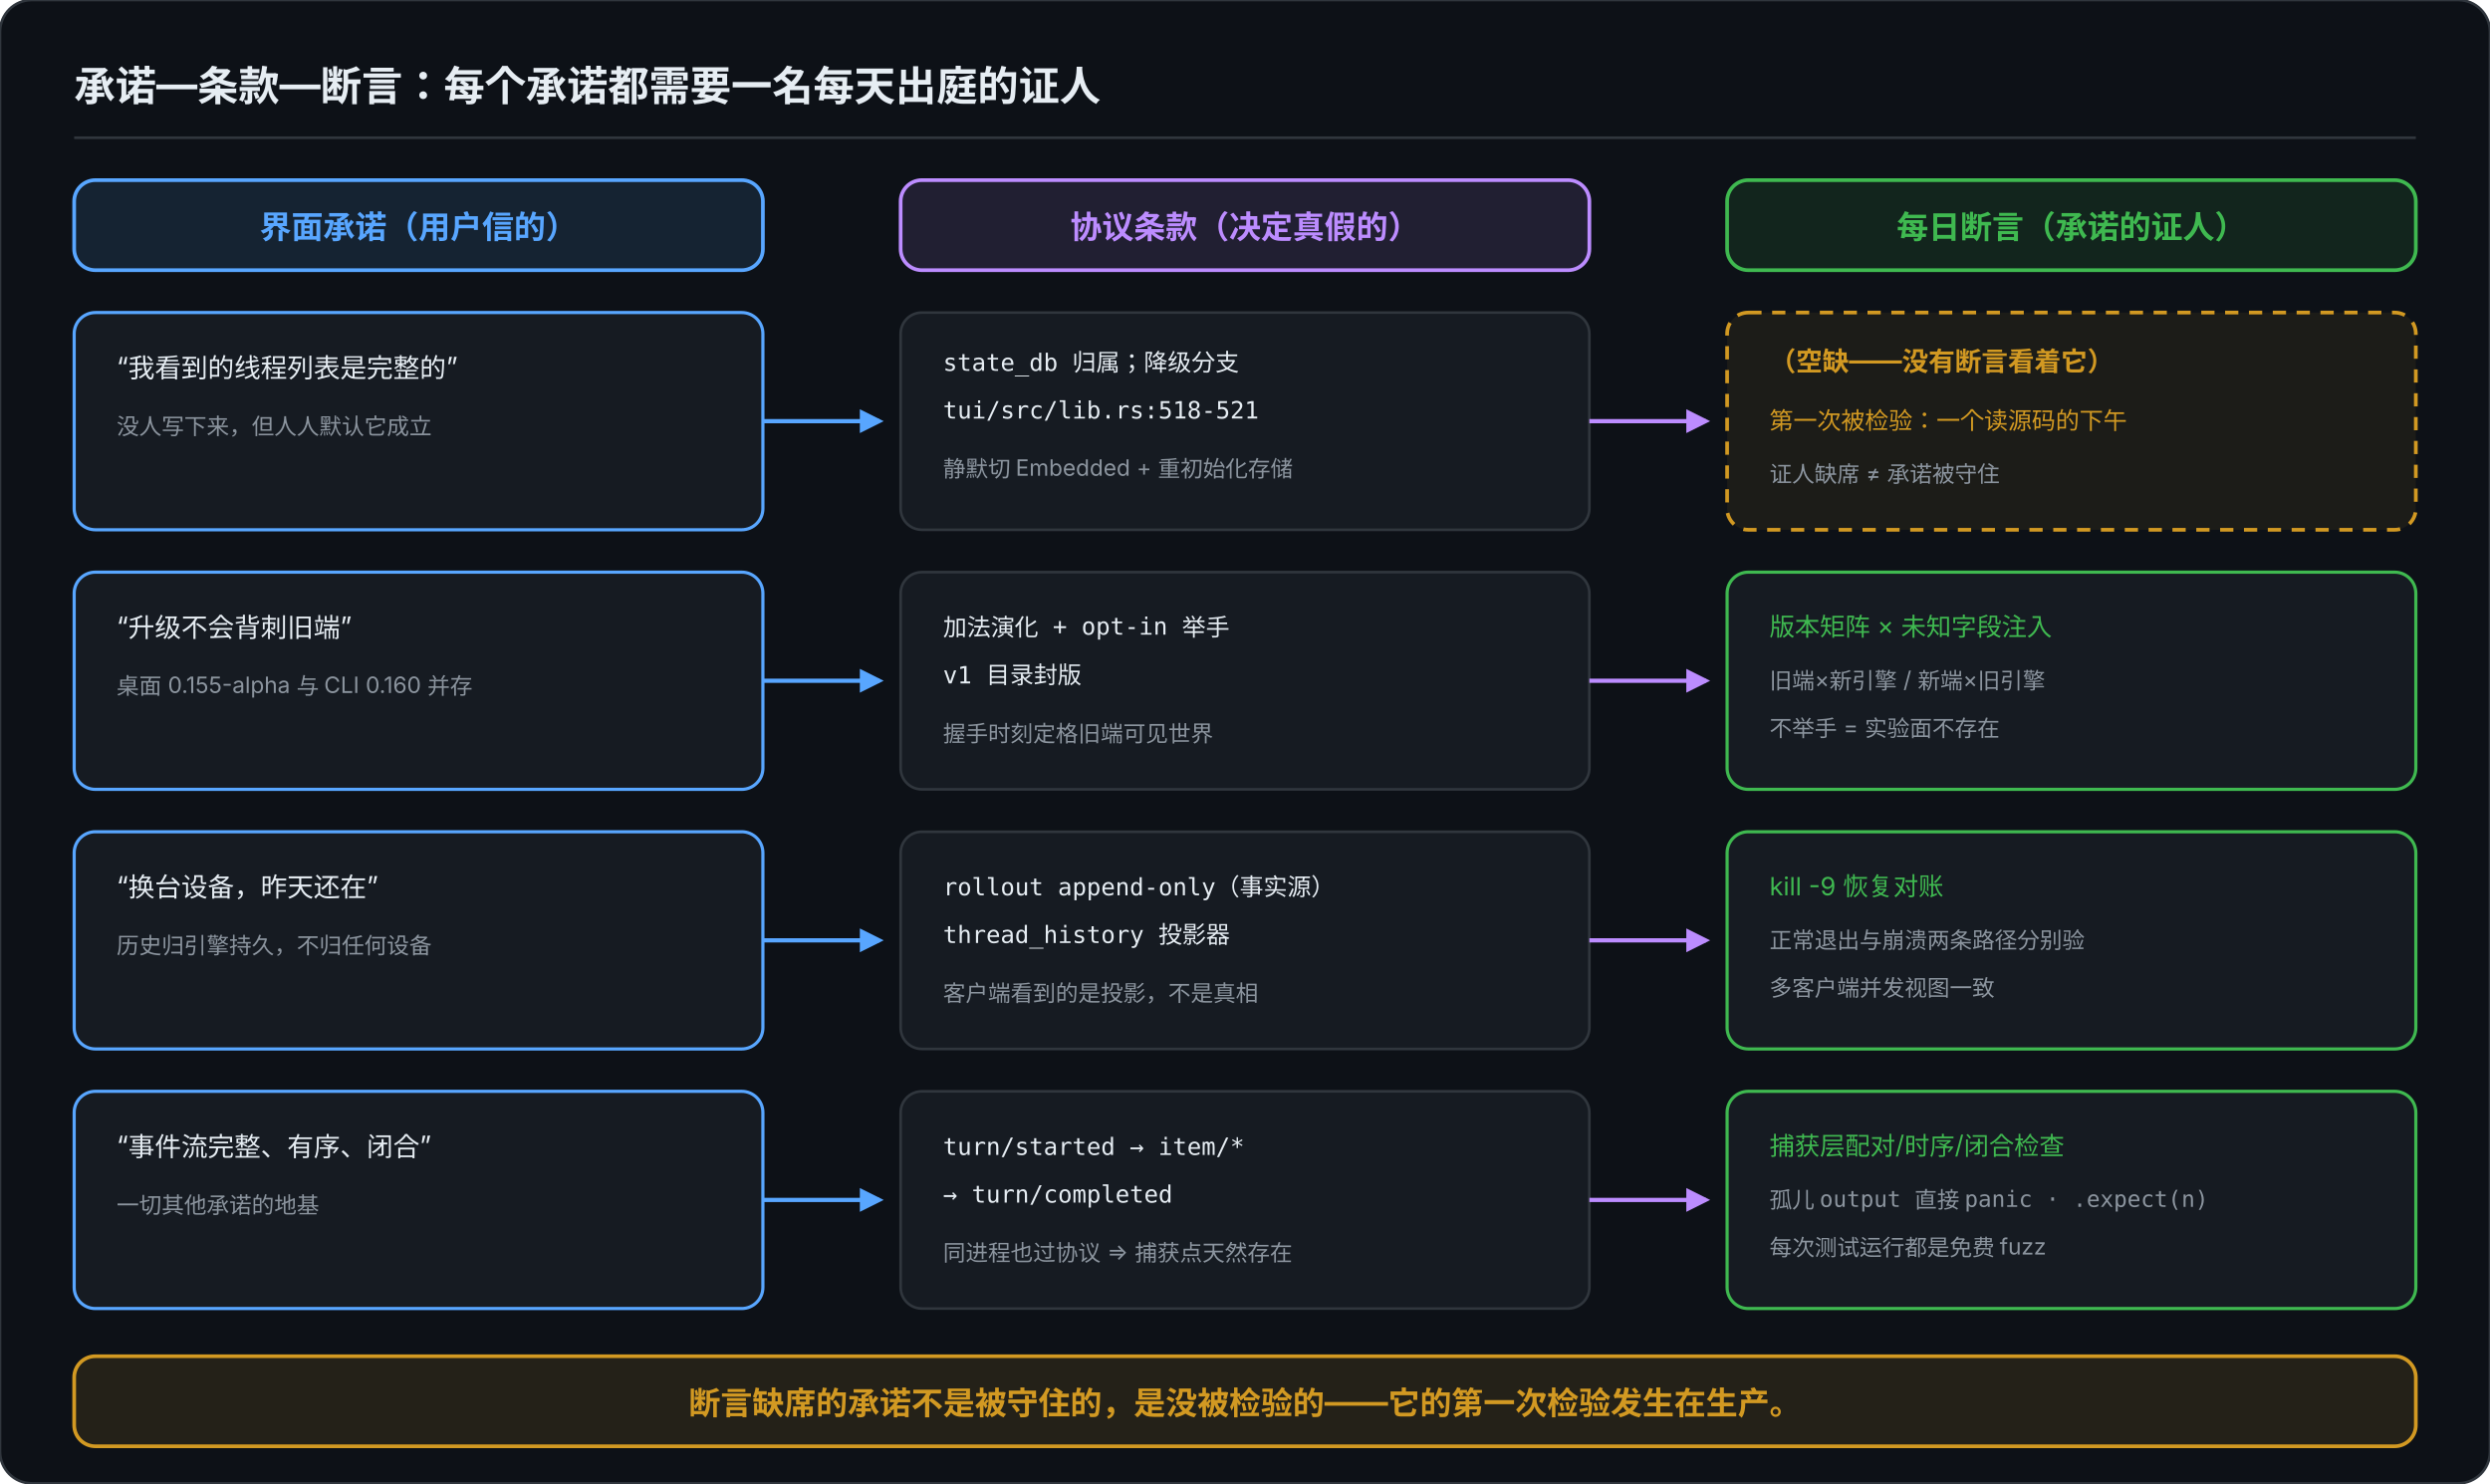
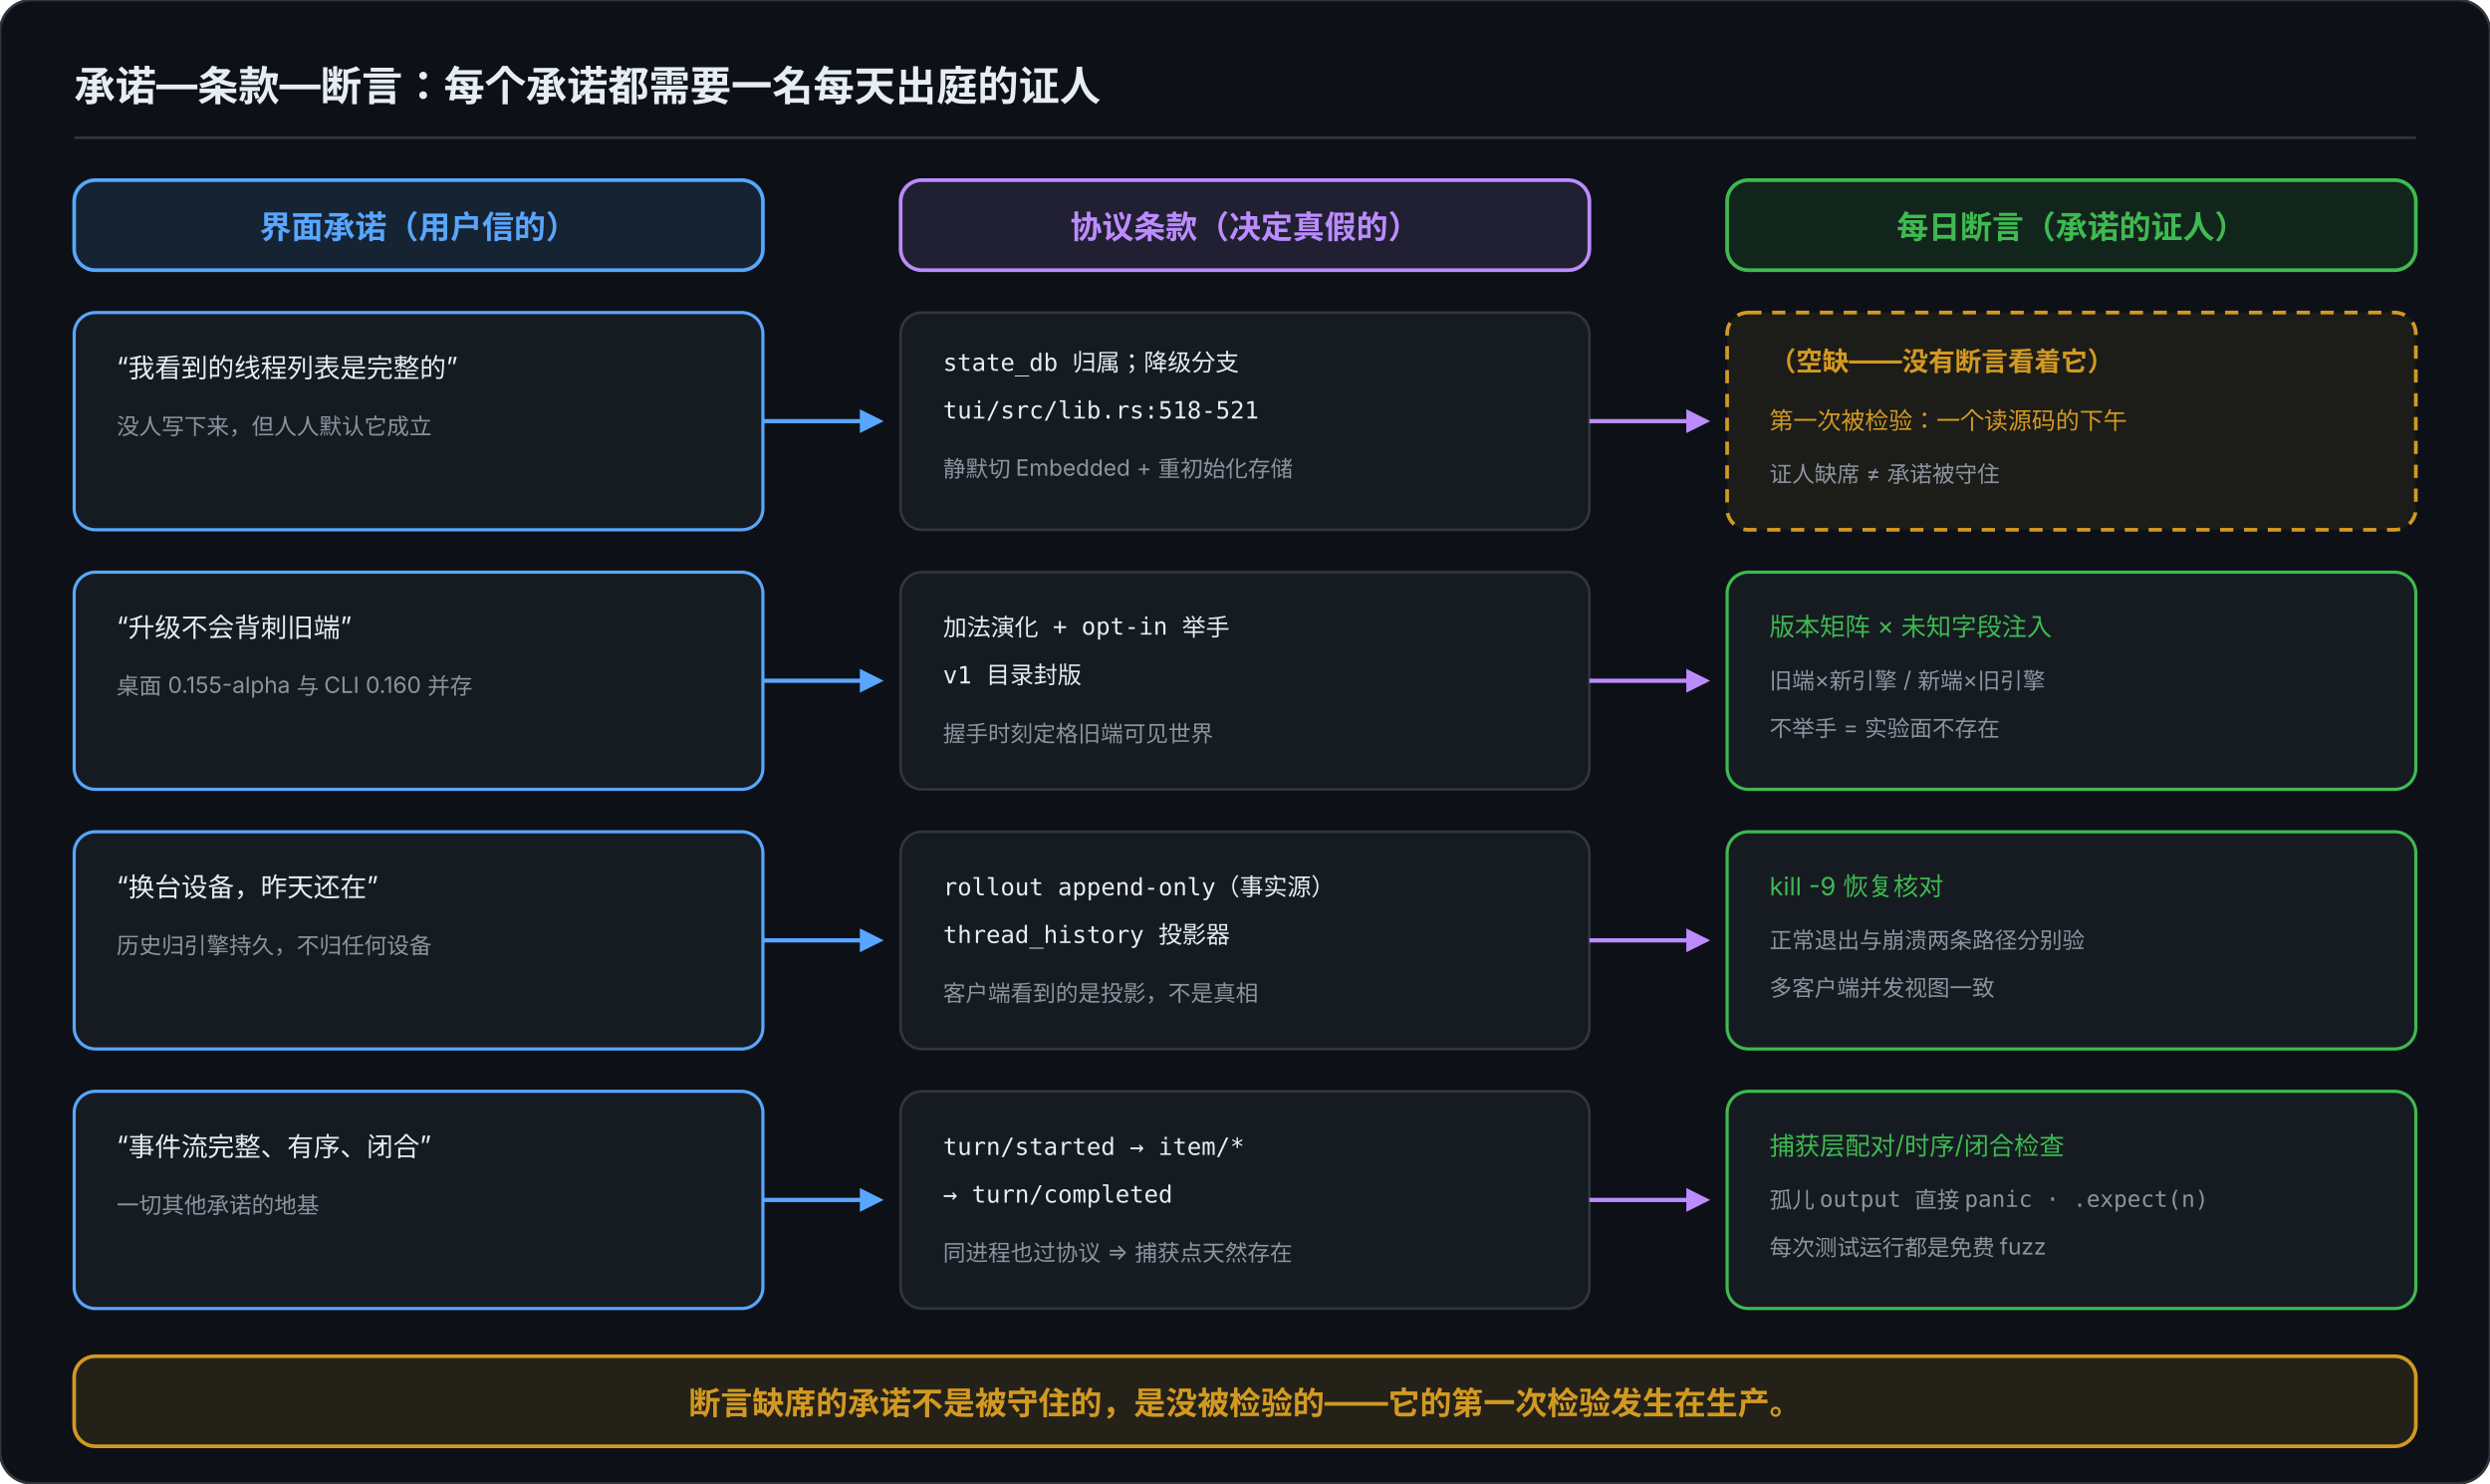
<svg xmlns="http://www.w3.org/2000/svg" width="940" height="560" viewBox="0 0 940 560">
  <defs>
    <marker id="mk-blue" markerWidth="9" markerHeight="9" refX="7.4" refY="4.5" orient="auto" markerUnits="userSpaceOnUse">
      <path d="M0,0 L9,4.5 L0,9 z" fill="#58a6ff" />
    </marker>
    <marker id="mk-purple" markerWidth="9" markerHeight="9" refX="7.4" refY="4.5" orient="auto" markerUnits="userSpaceOnUse">
      <path d="M0,0 L9,4.5 L0,9 z" fill="#bc8cff" />
    </marker>
  </defs>
  <rect x="0" y="0" width="940" height="560" rx="12" fill="#0d1117" stroke="#30363d" stroke-width="1" />
  <text x="28" y="38" font-size="15.5" fill="#e6edf3" font-family="-apple-system,'PingFang SC','Hiragino Sans GB','Microsoft YaHei',sans-serif" text-anchor="start" font-weight="700">承诺—条款—断言：每个承诺都需要一名每天出庭的证人</text>
  <line x1="28" y1="52" x2="912" y2="52" stroke="#30363d" stroke-width="1" />
  <rect x="28" y="68" width="260" height="34" rx="8" fill="#58a6ff" opacity="0.12" />
  <rect x="28" y="68" width="260" height="34" rx="8" fill="none" stroke="#58a6ff" stroke-width="1.4" />
  <text x="158" y="90" font-size="12" fill="#58a6ff" font-family="-apple-system,'PingFang SC','Hiragino Sans GB','Microsoft YaHei',sans-serif" text-anchor="middle" font-weight="700">界面承诺（用户信的）</text>
  <rect x="340" y="68" width="260" height="34" rx="8" fill="#bc8cff" opacity="0.12" />
  <rect x="340" y="68" width="260" height="34" rx="8" fill="none" stroke="#bc8cff" stroke-width="1.4" />
  <text x="470" y="90" font-size="12" fill="#bc8cff" font-family="-apple-system,'PingFang SC','Hiragino Sans GB','Microsoft YaHei',sans-serif" text-anchor="middle" font-weight="700">协议条款（决定真假的）</text>
  <rect x="652" y="68" width="260" height="34" rx="8" fill="#3fb950" opacity="0.12" />
  <rect x="652" y="68" width="260" height="34" rx="8" fill="none" stroke="#3fb950" stroke-width="1.4" />
  <text x="782" y="90" font-size="12" fill="#3fb950" font-family="-apple-system,'PingFang SC','Hiragino Sans GB','Microsoft YaHei',sans-serif" text-anchor="middle" font-weight="700">每日断言（承诺的证人）</text>
  <rect x="28" y="118" width="260" height="82" rx="8" fill="#161b22" stroke="#58a6ff" stroke-width="1.2" />
  <text x="44" y="142" font-size="10" fill="#e6edf3" font-family="-apple-system,'PingFang SC','Hiragino Sans GB','Microsoft YaHei',sans-serif" text-anchor="start">“我看到的线程列表是完整的”</text>
  <text x="44" y="164" font-size="8.5" fill="#8b949e" font-family="-apple-system,'PingFang SC','Hiragino Sans GB','Microsoft YaHei',sans-serif" text-anchor="start">没人写下来，但人人默认它成立</text>
  <rect x="340" y="118" width="260" height="82" rx="8" fill="#161b22" stroke="#30363d" stroke-width="1" />
  <text x="356" y="140" font-size="9" fill="#e6edf3" font-family="ui-monospace,'SF Mono',Menlo,Consolas,monospace" text-anchor="start">state_db 归属；降级分支</text>
  <text x="356" y="158" font-size="9" fill="#e6edf3" font-family="ui-monospace,'SF Mono',Menlo,Consolas,monospace" text-anchor="start">tui/src/lib.rs:518-521</text>
  <text x="356" y="180" font-size="8.5" fill="#8b949e" font-family="-apple-system,'PingFang SC','Hiragino Sans GB','Microsoft YaHei',sans-serif" text-anchor="start">静默切 Embedded + 重初始化存储</text>
  <rect x="652" y="118" width="260" height="82" rx="8" fill="#d29922" opacity="0.08" />
  <rect x="652" y="118" width="260" height="82" rx="8" fill="none" stroke="#d29922" stroke-width="1.4" stroke-dasharray="5 4" />
  <text x="668" y="140" font-size="10" fill="#d29922" font-family="-apple-system,'PingFang SC','Hiragino Sans GB','Microsoft YaHei',sans-serif" text-anchor="start" font-weight="700">（空缺——没有断言看着它）</text>
  <text x="668" y="162" font-size="9" fill="#d29922" font-family="-apple-system,'PingFang SC','Hiragino Sans GB','Microsoft YaHei',sans-serif" text-anchor="start">第一次被检验：一个读源码的下午</text>
  <text x="668" y="182" font-size="8.5" fill="#8b949e" font-family="-apple-system,'PingFang SC','Hiragino Sans GB','Microsoft YaHei',sans-serif" text-anchor="start">证人缺席 ≠ 承诺被守住</text>
  <line x1="288" y1="159" x2="332" y2="159" stroke="#58a6ff" stroke-width="1.6" marker-end="url(#mk-blue)" />
  <line x1="600" y1="159" x2="644" y2="159" stroke="#bc8cff" stroke-width="1.6" marker-end="url(#mk-purple)" />
  <rect x="28" y="216" width="260" height="82" rx="8" fill="#161b22" stroke="#58a6ff" stroke-width="1.2" />
  <text x="44" y="240" font-size="10" fill="#e6edf3" font-family="-apple-system,'PingFang SC','Hiragino Sans GB','Microsoft YaHei',sans-serif" text-anchor="start">“升级不会背刺旧端”</text>
  <text x="44" y="262" font-size="8.5" fill="#8b949e" font-family="-apple-system,'PingFang SC','Hiragino Sans GB','Microsoft YaHei',sans-serif" text-anchor="start">桌面 0.155-alpha 与 CLI 0.160 并存</text>
  <rect x="340" y="216" width="260" height="82" rx="8" fill="#161b22" stroke="#30363d" stroke-width="1" />
  <text x="356" y="240" font-size="9" fill="#e6edf3" font-family="ui-monospace,'SF Mono',Menlo,Consolas,monospace" text-anchor="start">加法演化 + opt-in 举手</text>
  <text x="356" y="258" font-size="9" fill="#e6edf3" font-family="ui-monospace,'SF Mono',Menlo,Consolas,monospace" text-anchor="start">v1 目录封版</text>
  <text x="356" y="280" font-size="8.5" fill="#8b949e" font-family="-apple-system,'PingFang SC','Hiragino Sans GB','Microsoft YaHei',sans-serif" text-anchor="start">握手时刻定格旧端可见世界</text>
  <rect x="652" y="216" width="260" height="82" rx="8" fill="#161b22" stroke="#3fb950" stroke-width="1.2" />
  <text x="668" y="240" font-size="9.5" fill="#3fb950" font-family="-apple-system,'PingFang SC','Hiragino Sans GB','Microsoft YaHei',sans-serif" text-anchor="start">版本矩阵 × 未知字段注入</text>
  <text x="668" y="260" font-size="8.5" fill="#8b949e" font-family="-apple-system,'PingFang SC','Hiragino Sans GB','Microsoft YaHei',sans-serif" text-anchor="start">旧端×新引擎 / 新端×旧引擎</text>
  <text x="668" y="278" font-size="8.5" fill="#8b949e" font-family="-apple-system,'PingFang SC','Hiragino Sans GB','Microsoft YaHei',sans-serif" text-anchor="start">不举手 = 实验面不存在</text>
  <line x1="288" y1="257" x2="332" y2="257" stroke="#58a6ff" stroke-width="1.6" marker-end="url(#mk-blue)" />
  <line x1="600" y1="257" x2="644" y2="257" stroke="#bc8cff" stroke-width="1.6" marker-end="url(#mk-purple)" />
  <rect x="28" y="314" width="260" height="82" rx="8" fill="#161b22" stroke="#58a6ff" stroke-width="1.2" />
  <text x="44" y="338" font-size="10" fill="#e6edf3" font-family="-apple-system,'PingFang SC','Hiragino Sans GB','Microsoft YaHei',sans-serif" text-anchor="start">“换台设备，昨天还在”</text>
  <text x="44" y="360" font-size="8.5" fill="#8b949e" font-family="-apple-system,'PingFang SC','Hiragino Sans GB','Microsoft YaHei',sans-serif" text-anchor="start">历史归引擎持久，不归任何设备</text>
  <rect x="340" y="314" width="260" height="82" rx="8" fill="#161b22" stroke="#30363d" stroke-width="1" />
  <text x="356" y="338" font-size="9" fill="#e6edf3" font-family="ui-monospace,'SF Mono',Menlo,Consolas,monospace" text-anchor="start">rollout append-only（事实源）</text>
  <text x="356" y="356" font-size="9" fill="#e6edf3" font-family="ui-monospace,'SF Mono',Menlo,Consolas,monospace" text-anchor="start">thread_history 投影器</text>
  <text x="356" y="378" font-size="8.5" fill="#8b949e" font-family="-apple-system,'PingFang SC','Hiragino Sans GB','Microsoft YaHei',sans-serif" text-anchor="start">客户端看到的是投影，不是真相</text>
  <rect x="652" y="314" width="260" height="82" rx="8" fill="#161b22" stroke="#3fb950" stroke-width="1.2" />
-   <text x="668" y="338" font-size="9.5" fill="#3fb950" font-family="-apple-system,'PingFang SC','Hiragino Sans GB','Microsoft YaHei',sans-serif" text-anchor="start">kill -9 恢复对账</text>
+   <text x="668" y="338" font-size="9.5" fill="#3fb950" font-family="-apple-system,'PingFang SC','Hiragino Sans GB','Microsoft YaHei',sans-serif" text-anchor="start">kill -9 恢复核对</text>
  <text x="668" y="358" font-size="8.5" fill="#8b949e" font-family="-apple-system,'PingFang SC','Hiragino Sans GB','Microsoft YaHei',sans-serif" text-anchor="start">正常退出与崩溃两条路径分别验</text>
  <text x="668" y="376" font-size="8.5" fill="#8b949e" font-family="-apple-system,'PingFang SC','Hiragino Sans GB','Microsoft YaHei',sans-serif" text-anchor="start">多客户端并发视图一致</text>
  <line x1="288" y1="355" x2="332" y2="355" stroke="#58a6ff" stroke-width="1.6" marker-end="url(#mk-blue)" />
  <line x1="600" y1="355" x2="644" y2="355" stroke="#bc8cff" stroke-width="1.6" marker-end="url(#mk-purple)" />
  <rect x="28" y="412" width="260" height="82" rx="8" fill="#161b22" stroke="#58a6ff" stroke-width="1.2" />
  <text x="44" y="436" font-size="10" fill="#e6edf3" font-family="-apple-system,'PingFang SC','Hiragino Sans GB','Microsoft YaHei',sans-serif" text-anchor="start">“事件流完整、有序、闭合”</text>
  <text x="44" y="458" font-size="8.5" fill="#8b949e" font-family="-apple-system,'PingFang SC','Hiragino Sans GB','Microsoft YaHei',sans-serif" text-anchor="start">一切其他承诺的地基</text>
  <rect x="340" y="412" width="260" height="82" rx="8" fill="#161b22" stroke="#30363d" stroke-width="1" />
  <text x="356" y="436" font-size="9" fill="#e6edf3" font-family="ui-monospace,'SF Mono',Menlo,Consolas,monospace" text-anchor="start">turn/started → item/*</text>
  <text x="356" y="454" font-size="9" fill="#e6edf3" font-family="ui-monospace,'SF Mono',Menlo,Consolas,monospace" text-anchor="start">→ turn/completed</text>
  <text x="356" y="476" font-size="8.5" fill="#8b949e" font-family="-apple-system,'PingFang SC','Hiragino Sans GB','Microsoft YaHei',sans-serif" text-anchor="start">同进程也过协议 ⇒ 捕获点天然存在</text>
  <rect x="652" y="412" width="260" height="82" rx="8" fill="#161b22" stroke="#3fb950" stroke-width="1.2" />
  <text x="668" y="436" font-size="9.5" fill="#3fb950" font-family="-apple-system,'PingFang SC','Hiragino Sans GB','Microsoft YaHei',sans-serif" text-anchor="start">捕获层配对/时序/闭合检查</text>
  <text x="668" y="456" font-size="8.5" fill="#8b949e" font-family="ui-monospace,'SF Mono',Menlo,Consolas,monospace" text-anchor="start">孤儿 output 直接 panic · .expect(n)</text>
  <text x="668" y="474" font-size="8.5" fill="#8b949e" font-family="-apple-system,'PingFang SC','Hiragino Sans GB','Microsoft YaHei',sans-serif" text-anchor="start">每次测试运行都是免费 fuzz</text>
  <line x1="288" y1="453" x2="332" y2="453" stroke="#58a6ff" stroke-width="1.6" marker-end="url(#mk-blue)" />
  <line x1="600" y1="453" x2="644" y2="453" stroke="#bc8cff" stroke-width="1.6" marker-end="url(#mk-purple)" />
  <rect x="28" y="512" width="884" height="34" rx="8" fill="#d29922" opacity="0.12" />
  <rect x="28" y="512" width="884" height="34" rx="8" fill="none" stroke="#d29922" stroke-width="1.4" />
  <text x="470" y="534" font-size="12" fill="#d29922" font-family="-apple-system,'PingFang SC','Hiragino Sans GB','Microsoft YaHei',sans-serif" text-anchor="middle" font-weight="700">断言缺席的承诺不是被守住的，是没被检验的——它的第一次检验发生在生产。</text>
</svg>
